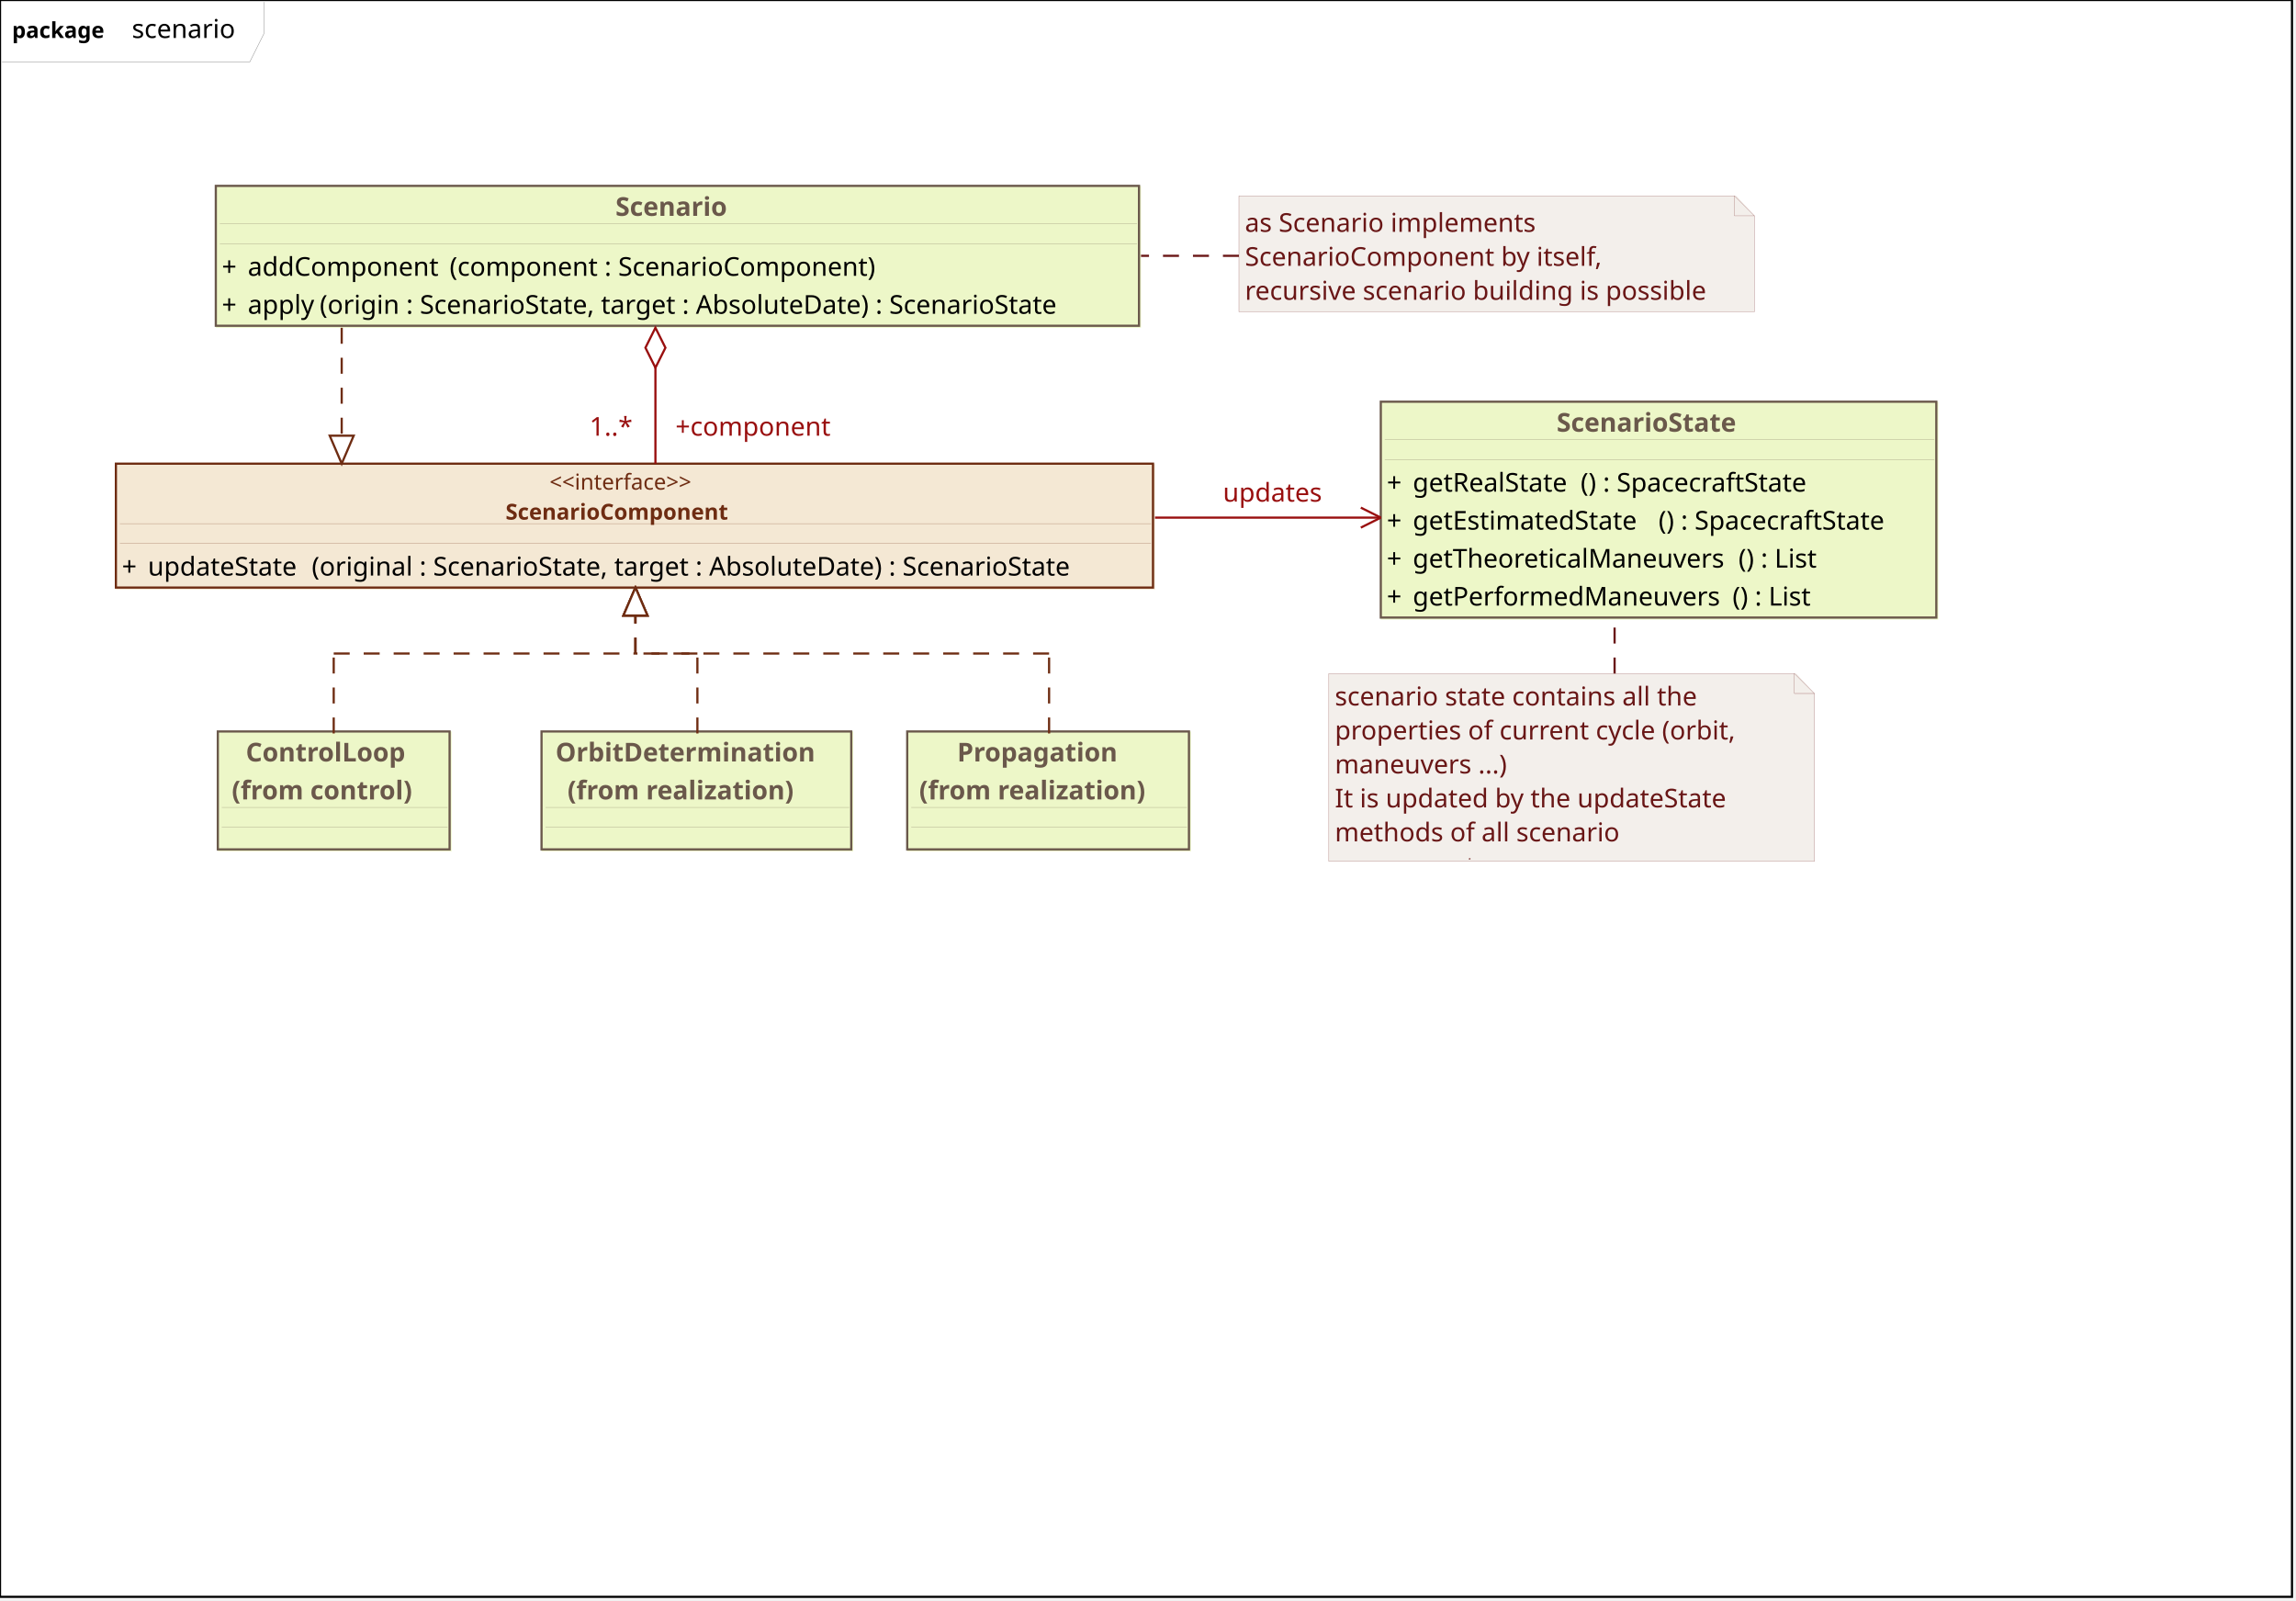
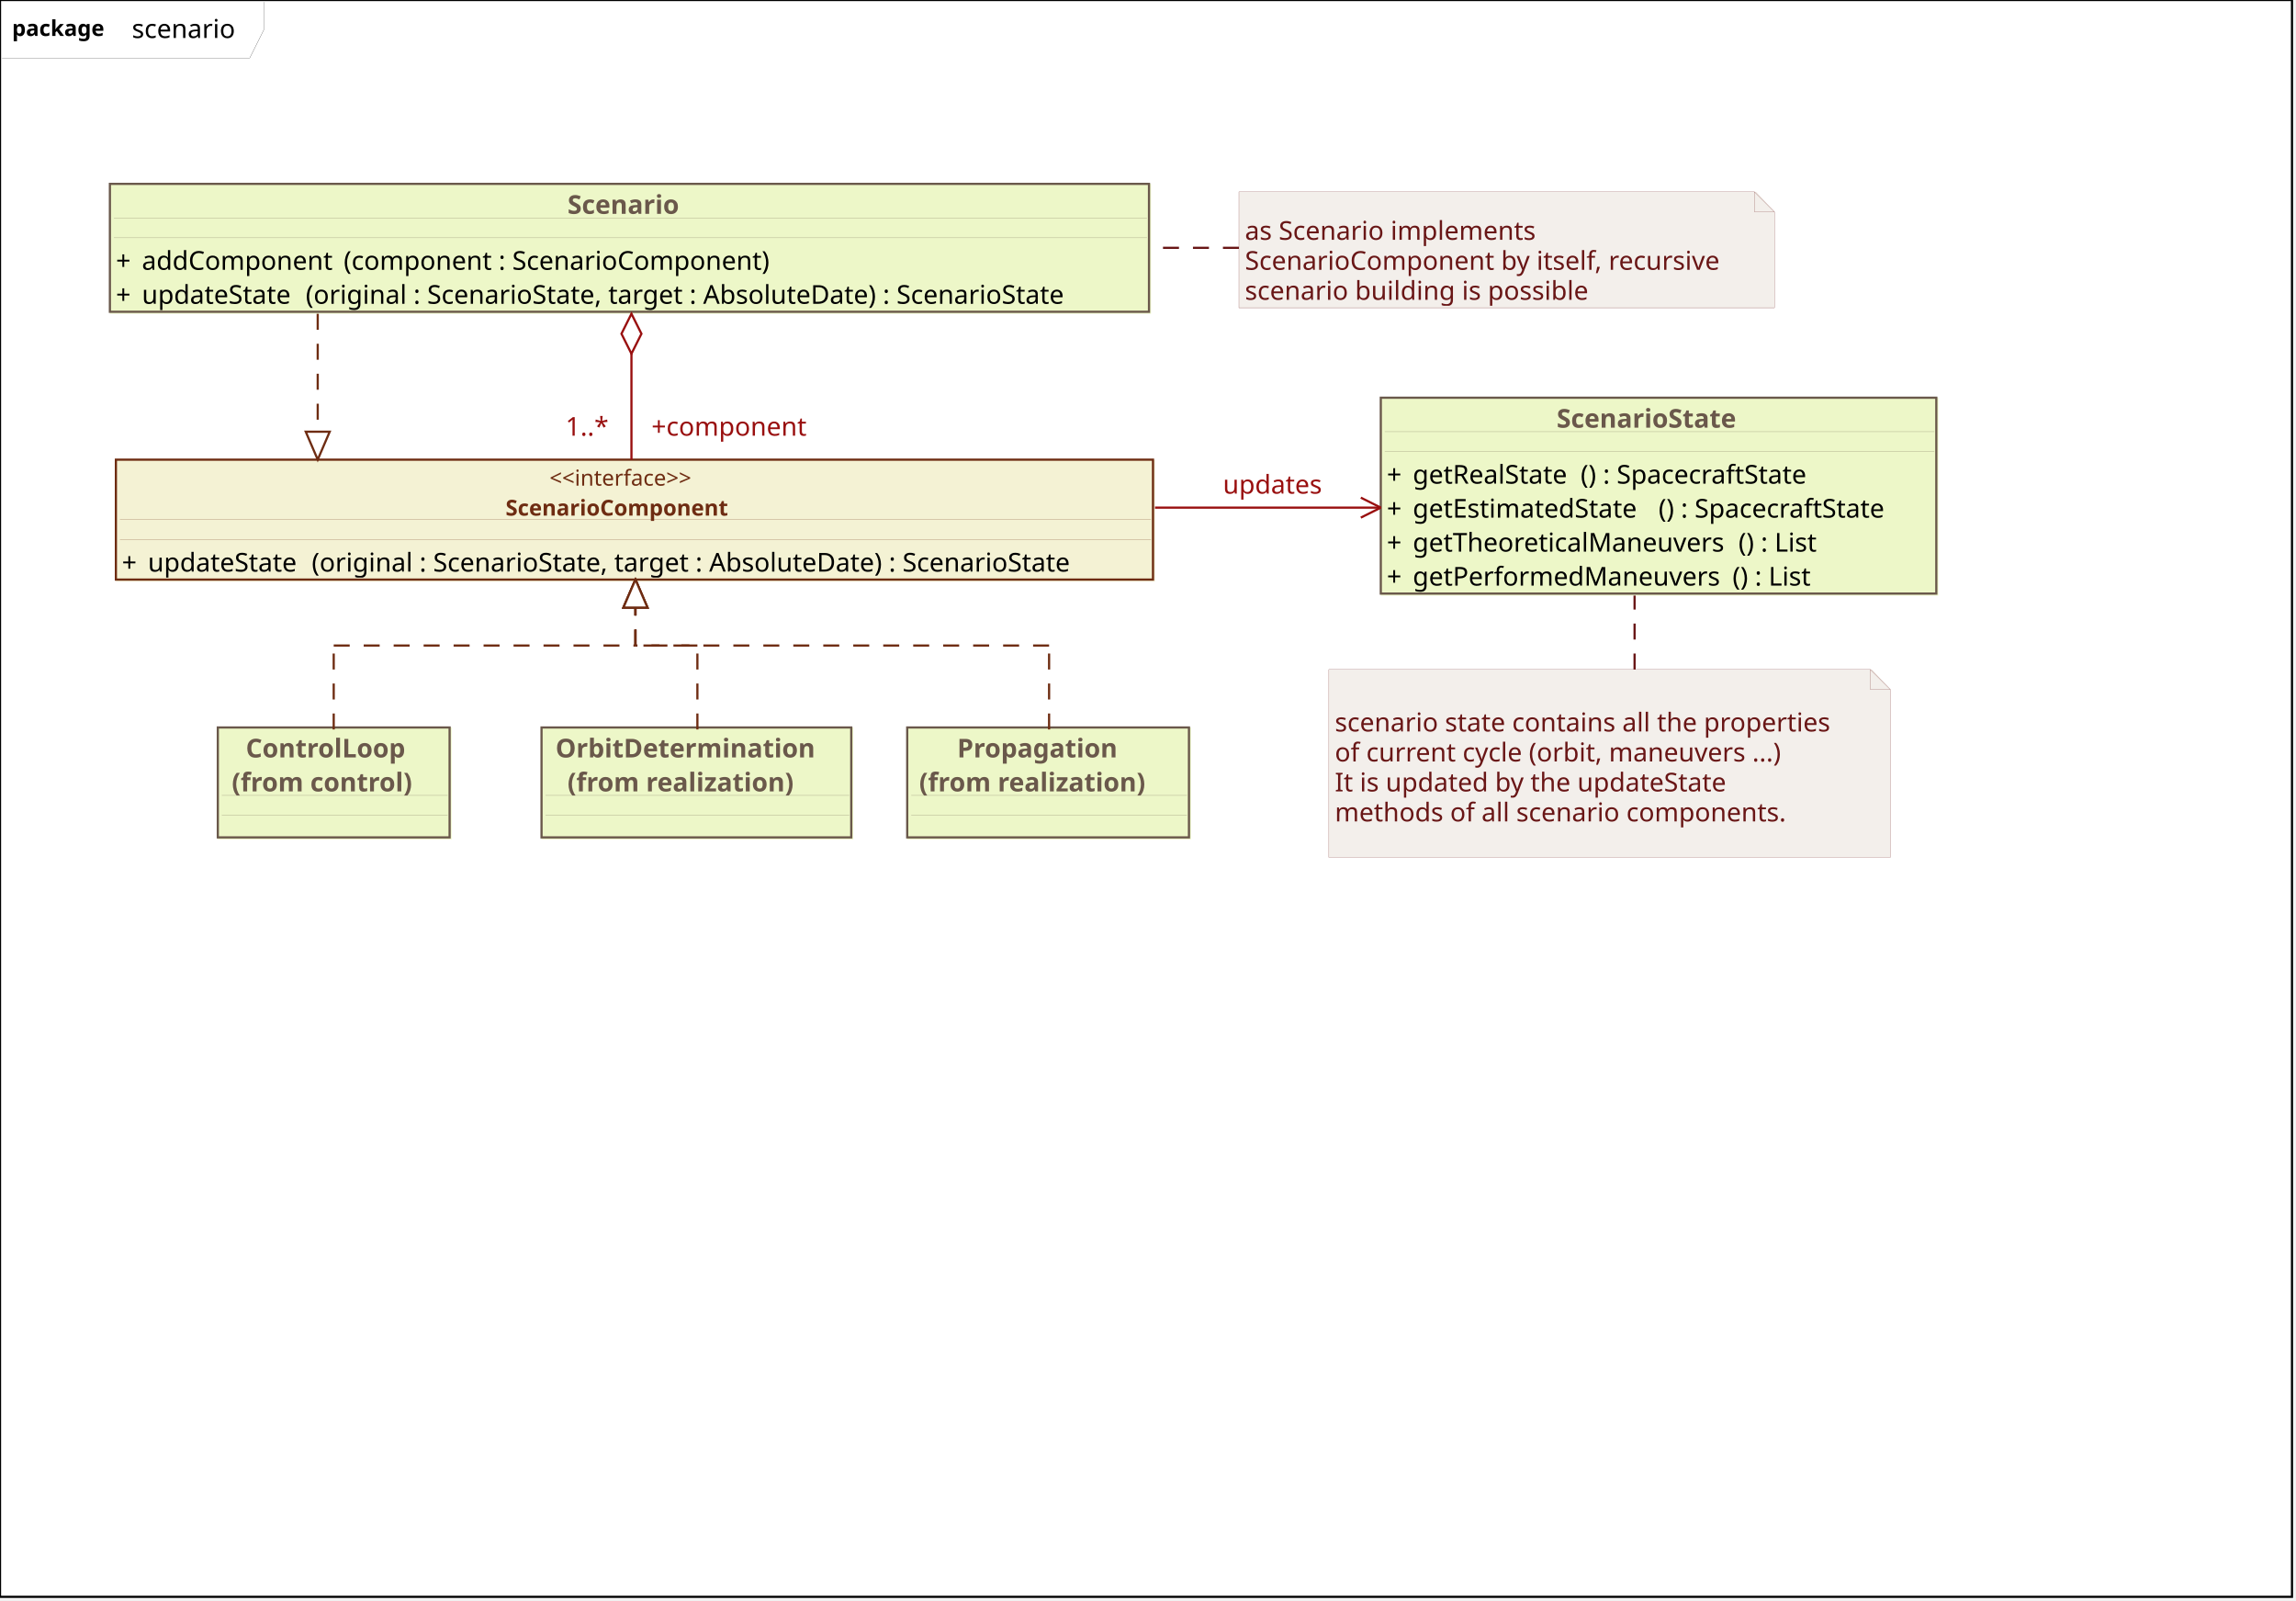
<svg stroke-dasharray="none" shape-rendering="auto" font-family="'Dialog'" width="1149" text-rendering="auto" fill-opacity="1" color-interpolation="auto" color-rendering="auto" font-size="12" fill="black" stroke="black" image-rendering="auto" stroke-miterlimit="10" stroke-linecap="square" stroke-linejoin="miter" font-style="normal" height="801" stroke-width="1" stroke-dashoffset="0" font-weight="normal" stroke-opacity="1">
  <defs id="genericDefs" />
  <g>
    <defs id="defs1">
      <clipPath clipPathUnits="userSpaceOnUse" id="clipPath1">
        <path d="M-1 -1 L1149 -1 L1149 801 L-1 801 L-1 -1 Z" />
      </clipPath>
      <clipPath clipPathUnits="userSpaceOnUse" id="clipPath2">
-         <path d="M5 7 L65 7 L65 22 L5 22 L5 7 Z" />
+         <path d="M5 6 L65 6 L65 21 L5 21 L5 6 Z" />
      </clipPath>
      <clipPath clipPathUnits="userSpaceOnUse" id="clipPath3">
-         <path d="M65 5 L121 5 L121 24 L65 24 L65 5 Z" />
+         <path d="M65 5 L121 5 L121 22 L65 22 L65 5 Z" />
      </clipPath>
      <clipPath clipPathUnits="userSpaceOnUse" id="clipPath4">
-         <path d="M57 231 L579 231 L579 296 L57 296 L57 231 Z" />
+         <path d="M57 229 L579 229 L579 292 L57 292 L57 229 Z" />
      </clipPath>
      <clipPath clipPathUnits="userSpaceOnUse" id="clipPath5">
-         <path d="M274 233 L362 233 L362 248 L274 248 L274 233 Z" />
+         <path d="M274 231 L362 231 L362 246 L274 246 L274 231 Z" />
      </clipPath>
      <clipPath clipPathUnits="userSpaceOnUse" id="clipPath6">
-         <path d="M252 248 L383 248 L383 263 L252 263 L252 248 Z" />
+         <path d="M252 246 L383 246 L383 261 L252 261 L252 246 Z" />
      </clipPath>
      <clipPath clipPathUnits="userSpaceOnUse" id="clipPath7">
-         <path d="M59 261 L577 261 L577 273 L59 273 L59 261 Z" />
+         <path d="M59 259 L577 259 L577 271 L59 271 L59 259 Z" />
      </clipPath>
      <clipPath clipPathUnits="userSpaceOnUse" id="clipPath8">
-         <path d="M60 274 L73 274 L73 293 L60 293 L60 274 Z" />
+         <path d="M60 272 L73 272 L73 289 L60 289 L60 272 Z" />
      </clipPath>
      <clipPath clipPathUnits="userSpaceOnUse" id="clipPath9">
-         <path d="M73 274 L155 274 L155 293 L73 293 L73 274 Z" />
+         <path d="M73 272 L155 272 L155 289 L73 289 L73 272 Z" />
      </clipPath>
      <clipPath clipPathUnits="userSpaceOnUse" id="clipPath10">
-         <path d="M155 274 L565 274 L565 293 L155 293 L155 274 Z" />
+         <path d="M155 272 L565 272 L565 289 L155 289 L155 272 Z" />
      </clipPath>
      <clipPath clipPathUnits="userSpaceOnUse" id="clipPath11">
-         <path d="M59 271 L577 271 L577 294 L59 294 L59 271 Z" />
+         <path d="M59 269 L577 269 L577 290 L59 290 L59 269 Z" />
      </clipPath>
      <clipPath clipPathUnits="userSpaceOnUse" id="clipPath12">
-         <path d="M107 92 L572 92 L572 165 L107 165 L107 92 Z" />
+         <path d="M54 91 L577 91 L577 158 L54 158 L54 91 Z" />
      </clipPath>
      <clipPath clipPathUnits="userSpaceOnUse" id="clipPath13">
-         <path d="M307 94 L372 94 L372 113 L307 113 L307 94 Z" />
+         <path d="M283 93 L348 93 L348 110 L283 110 L283 93 Z" />
      </clipPath>
      <clipPath clipPathUnits="userSpaceOnUse" id="clipPath14">
-         <path d="M109 111 L570 111 L570 123 L109 123 L109 111 Z" />
+         <path d="M56 108 L575 108 L575 120 L56 120 L56 108 Z" />
      </clipPath>
      <clipPath clipPathUnits="userSpaceOnUse" id="clipPath15">
-         <path d="M110 124 L123 124 L123 143 L110 143 L110 124 Z" />
+         <path d="M57 121 L70 121 L70 138 L57 138 L57 121 Z" />
      </clipPath>
      <clipPath clipPathUnits="userSpaceOnUse" id="clipPath16">
-         <path d="M123 124 L224 124 L224 143 L123 143 L123 124 Z" />
+         <path d="M70 121 L171 121 L171 138 L70 138 L70 121 Z" />
      </clipPath>
      <clipPath clipPathUnits="userSpaceOnUse" id="clipPath17">
-         <path d="M224 124 L452 124 L452 143 L224 143 L224 124 Z" />
+         <path d="M171 121 L399 121 L399 138 L171 138 L171 121 Z" />
      </clipPath>
      <clipPath clipPathUnits="userSpaceOnUse" id="clipPath18">
-         <path d="M110 143 L123 143 L123 162 L110 162 L110 143 Z" />
+         <path d="M57 138 L70 138 L70 155 L57 155 L57 138 Z" />
      </clipPath>
      <clipPath clipPathUnits="userSpaceOnUse" id="clipPath19">
-         <path d="M123 143 L159 143 L159 162 L123 162 L123 143 Z" />
+         <path d="M70 138 L152 138 L152 155 L70 155 L70 138 Z" />
      </clipPath>
      <clipPath clipPathUnits="userSpaceOnUse" id="clipPath20">
-         <path d="M159 143 L558 143 L558 162 L159 162 L159 143 Z" />
+         <path d="M152 138 L562 138 L562 155 L152 155 L152 138 Z" />
      </clipPath>
      <clipPath clipPathUnits="userSpaceOnUse" id="clipPath21">
-         <path d="M109 121 L570 121 L570 163 L109 163 L109 121 Z" />
+         <path d="M56 118 L575 118 L575 156 L56 156 L56 118 Z" />
      </clipPath>
      <clipPath clipPathUnits="userSpaceOnUse" id="clipPath22">
-         <path d="M690 200 L971 200 L971 311 L690 311 L690 200 Z" />
+         <path d="M690 198 L971 198 L971 299 L690 299 L690 198 Z" />
      </clipPath>
      <clipPath clipPathUnits="userSpaceOnUse" id="clipPath23">
-         <path d="M778 202 L882 202 L882 221 L778 221 L778 202 Z" />
+         <path d="M778 200 L882 200 L882 217 L778 217 L778 200 Z" />
      </clipPath>
      <clipPath clipPathUnits="userSpaceOnUse" id="clipPath24">
-         <path d="M692 219 L969 219 L969 231 L692 231 L692 219 Z" />
+         <path d="M692 215 L969 215 L969 227 L692 227 L692 215 Z" />
      </clipPath>
      <clipPath clipPathUnits="userSpaceOnUse" id="clipPath25">
-         <path d="M693 232 L706 232 L706 251 L693 251 L693 232 Z" />
+         <path d="M693 228 L706 228 L706 245 L693 245 L693 228 Z" />
      </clipPath>
      <clipPath clipPathUnits="userSpaceOnUse" id="clipPath26">
-         <path d="M706 232 L790 232 L790 251 L706 251 L706 232 Z" />
+         <path d="M706 228 L790 228 L790 245 L706 245 L706 228 Z" />
      </clipPath>
      <clipPath clipPathUnits="userSpaceOnUse" id="clipPath27">
-         <path d="M790 232 L918 232 L918 251 L790 251 L790 232 Z" />
+         <path d="M790 228 L918 228 L918 245 L790 245 L790 228 Z" />
      </clipPath>
      <clipPath clipPathUnits="userSpaceOnUse" id="clipPath28">
-         <path d="M693 251 L706 251 L706 270 L693 270 L693 251 Z" />
+         <path d="M693 245 L706 245 L706 262 L693 262 L693 245 Z" />
      </clipPath>
      <clipPath clipPathUnits="userSpaceOnUse" id="clipPath29">
-         <path d="M706 251 L829 251 L829 270 L706 270 L706 251 Z" />
+         <path d="M706 245 L829 245 L829 262 L706 262 L706 245 Z" />
      </clipPath>
      <clipPath clipPathUnits="userSpaceOnUse" id="clipPath30">
-         <path d="M829 251 L957 251 L957 270 L829 270 L829 251 Z" />
+         <path d="M829 245 L957 245 L957 262 L829 262 L829 245 Z" />
      </clipPath>
      <clipPath clipPathUnits="userSpaceOnUse" id="clipPath31">
-         <path d="M693 270 L706 270 L706 289 L693 289 L693 270 Z" />
+         <path d="M693 262 L706 262 L706 279 L693 279 L693 262 Z" />
      </clipPath>
      <clipPath clipPathUnits="userSpaceOnUse" id="clipPath32">
-         <path d="M706 270 L869 270 L869 289 L706 289 L706 270 Z" />
+         <path d="M706 262 L869 262 L869 279 L706 279 L706 262 Z" />
      </clipPath>
      <clipPath clipPathUnits="userSpaceOnUse" id="clipPath33">
-         <path d="M869 270 L915 270 L915 289 L869 289 L869 270 Z" />
+         <path d="M869 262 L915 262 L915 279 L869 279 L869 262 Z" />
      </clipPath>
      <clipPath clipPathUnits="userSpaceOnUse" id="clipPath34">
-         <path d="M693 289 L706 289 L706 308 L693 308 L693 289 Z" />
+         <path d="M693 279 L706 279 L706 296 L693 296 L693 279 Z" />
      </clipPath>
      <clipPath clipPathUnits="userSpaceOnUse" id="clipPath35">
-         <path d="M706 289 L866 289 L866 308 L706 308 L706 289 Z" />
+         <path d="M706 279 L866 279 L866 296 L706 296 L706 279 Z" />
      </clipPath>
      <clipPath clipPathUnits="userSpaceOnUse" id="clipPath36">
-         <path d="M866 289 L912 289 L912 308 L866 308 L866 289 Z" />
+         <path d="M866 279 L912 279 L912 296 L866 296 L866 279 Z" />
      </clipPath>
      <clipPath clipPathUnits="userSpaceOnUse" id="clipPath37">
-         <path d="M692 229 L969 229 L969 309 L692 309 L692 229 Z" />
+         <path d="M692 225 L969 225 L969 297 L692 297 L692 225 Z" />
      </clipPath>
      <clipPath clipPathUnits="userSpaceOnUse" id="clipPath38">
-         <path d="M108 365 L227 365 L227 427 L108 427 L108 365 Z" />
+         <path d="M108 363 L227 363 L227 421 L108 421 L108 363 Z" />
      </clipPath>
      <clipPath clipPathUnits="userSpaceOnUse" id="clipPath39">
-         <path d="M122 367 L213 367 L213 386 L122 386 L122 367 Z" />
+         <path d="M122 365 L213 365 L213 382 L122 382 L122 365 Z" />
      </clipPath>
      <clipPath clipPathUnits="userSpaceOnUse" id="clipPath40">
-         <path d="M115 386 L220 386 L220 405 L115 405 L115 386 Z" />
+         <path d="M115 382 L220 382 L220 399 L115 399 L115 382 Z" />
      </clipPath>
      <clipPath clipPathUnits="userSpaceOnUse" id="clipPath41">
-         <path d="M110 403 L225 403 L225 415 L110 415 L110 403 Z" />
+         <path d="M110 397 L225 397 L225 409 L110 409 L110 397 Z" />
      </clipPath>
      <clipPath clipPathUnits="userSpaceOnUse" id="clipPath42">
-         <path d="M110 413 L225 413 L225 425 L110 425 L110 413 Z" />
+         <path d="M110 407 L225 407 L225 419 L110 419 L110 407 Z" />
      </clipPath>
      <clipPath clipPathUnits="userSpaceOnUse" id="clipPath43">
-         <path d="M664 336 L910 336 L910 433 L664 433 L664 336 Z" />
+         <path d="M664 334 L948 334 L948 431 L664 431 L664 334 Z" />
      </clipPath>
      <clipPath clipPathUnits="userSpaceOnUse" id="clipPath44">
-         <path d="M667 339 L878 339 L878 430 L667 430 L667 339 Z" />
+         <path d="M667 352 L930 352 L930 414 L667 414 L667 352 Z" />
      </clipPath>
      <clipPath clipPathUnits="userSpaceOnUse" id="clipPath45">
-         <path d="M270 365 L428 365 L428 427 L270 427 L270 365 Z" />
+         <path d="M270 363 L428 363 L428 421 L270 421 L270 363 Z" />
      </clipPath>
      <clipPath clipPathUnits="userSpaceOnUse" id="clipPath46">
-         <path d="M277 367 L421 367 L421 386 L277 386 L277 367 Z" />
+         <path d="M277 365 L421 365 L421 382 L277 382 L277 365 Z" />
      </clipPath>
      <clipPath clipPathUnits="userSpaceOnUse" id="clipPath47">
-         <path d="M283 386 L414 386 L414 405 L283 405 L283 386 Z" />
+         <path d="M283 382 L414 382 L414 399 L283 399 L283 382 Z" />
      </clipPath>
      <clipPath clipPathUnits="userSpaceOnUse" id="clipPath48">
-         <path d="M272 403 L426 403 L426 415 L272 415 L272 403 Z" />
+         <path d="M272 397 L426 397 L426 409 L272 409 L272 397 Z" />
      </clipPath>
      <clipPath clipPathUnits="userSpaceOnUse" id="clipPath49">
-         <path d="M272 413 L426 413 L426 425 L272 425 L272 413 Z" />
+         <path d="M272 407 L426 407 L426 419 L272 419 L272 407 Z" />
      </clipPath>
      <clipPath clipPathUnits="userSpaceOnUse" id="clipPath50">
-         <path d="M453 365 L597 365 L597 427 L453 427 L453 365 Z" />
+         <path d="M453 363 L597 363 L597 421 L453 421 L453 363 Z" />
      </clipPath>
      <clipPath clipPathUnits="userSpaceOnUse" id="clipPath51">
-         <path d="M478 367 L571 367 L571 386 L478 386 L478 367 Z" />
+         <path d="M478 365 L571 365 L571 382 L478 382 L478 365 Z" />
      </clipPath>
      <clipPath clipPathUnits="userSpaceOnUse" id="clipPath52">
-         <path d="M459 386 L590 386 L590 405 L459 405 L459 386 Z" />
+         <path d="M459 382 L590 382 L590 399 L459 399 L459 382 Z" />
      </clipPath>
      <clipPath clipPathUnits="userSpaceOnUse" id="clipPath53">
-         <path d="M455 403 L595 403 L595 415 L455 415 L455 403 Z" />
+         <path d="M455 397 L595 397 L595 409 L455 409 L455 397 Z" />
      </clipPath>
      <clipPath clipPathUnits="userSpaceOnUse" id="clipPath54">
-         <path d="M455 413 L595 413 L595 425 L455 425 L455 413 Z" />
+         <path d="M455 407 L595 407 L595 419 L455 419 L455 407 Z" />
      </clipPath>
      <clipPath clipPathUnits="userSpaceOnUse" id="clipPath55">
-         <path d="M619 97 L880 97 L880 158 L619 158 L619 97 Z" />
+         <path d="M619 95 L890 95 L890 156 L619 156 L619 95 Z" />
      </clipPath>
      <clipPath clipPathUnits="userSpaceOnUse" id="clipPath56">
-         <path d="M622 102 L863 102 L863 155 L622 155 L622 102 Z" />
+         <path d="M622 106 L874 106 L874 153 L622 153 L622 106 Z" />
      </clipPath>
      <clipPath clipPathUnits="userSpaceOnUse" id="clipPath57">
-         <path d="M564 218 L742 218 L742 300 L564 300 L564 218 Z" />
+         <path d="M564 215 L742 215 L742 293 L564 293 L564 215 Z" />
      </clipPath>
      <clipPath clipPathUnits="userSpaceOnUse" id="clipPath58">
-         <path d="M611 237 L665 237 L665 256 L611 256 L611 237 Z" />
+         <path d="M611 233 L665 233 L665 250 L611 250 L611 233 Z" />
      </clipPath>
      <clipPath clipPathUnits="userSpaceOnUse" id="clipPath59">
-         <path d="M680 253 L693 253 L693 266 L680 266 L680 253 Z" />
+         <path d="M680 248 L693 248 L693 261 L680 261 L680 248 Z" />
      </clipPath>
      <clipPath clipPathUnits="userSpaceOnUse" id="clipPath60">
-         <path d="M151 150 L192 150 L192 247 L151 247 L151 150 Z" />
+         <path d="M153 276 L339 276 L339 380 L153 380 L153 276 Z" />
      </clipPath>
      <clipPath clipPathUnits="userSpaceOnUse" id="clipPath61">
-         <path d="M164 217 L179 217 L179 234 L164 234 L164 217 Z" />
+         <path d="M311 289 L326 289 L326 306 L311 306 L311 289 Z" />
      </clipPath>
      <clipPath clipPathUnits="userSpaceOnUse" id="clipPath62">
-         <path d="M153 280 L339 280 L339 382 L153 382 L153 280 Z" />
+         <path d="M298 276 L364 276 L364 380 L298 380 L298 276 Z" />
      </clipPath>
      <clipPath clipPathUnits="userSpaceOnUse" id="clipPath63">
-         <path d="M311 293 L326 293 L326 310 L311 310 L311 293 Z" />
+         <path d="M298 276 L540 276 L540 380 L298 380 L298 276 Z" />
      </clipPath>
      <clipPath clipPathUnits="userSpaceOnUse" id="clipPath64">
-         <path d="M298 280 L364 280 L364 382 L298 382 L298 280 Z" />
+         <path d="M177 143 L455 143 L455 248 L177 248 L177 143 Z" />
      </clipPath>
      <clipPath clipPathUnits="userSpaceOnUse" id="clipPath65">
-         <path d="M298 280 L540 280 L540 382 L298 382 L298 280 Z" />
+         <path d="M325 204 L411 204 L411 221 L325 221 L325 204 Z" />
      </clipPath>
      <clipPath clipPathUnits="userSpaceOnUse" id="clipPath66">
-         <path d="M189 150 L467 150 L467 252 L189 252 L189 150 Z" />
+         <path d="M282 204 L307 204 L307 221 L282 221 L282 204 Z" />
      </clipPath>
      <clipPath clipPathUnits="userSpaceOnUse" id="clipPath67">
-         <path d="M337 204 L423 204 L423 223 L337 223 L337 204 Z" />
+         <path d="M310 156 L323 156 L323 179 L310 179 L310 156 Z" />
      </clipPath>
      <clipPath clipPathUnits="userSpaceOnUse" id="clipPath68">
-         <path d="M294 204 L319 204 L319 223 L294 223 L294 204 Z" />
+         <path d="M139 143 L180 143 L180 245 L139 245 L139 143 Z" />
      </clipPath>
      <clipPath clipPathUnits="userSpaceOnUse" id="clipPath69">
-         <path d="M322 163 L335 163 L335 186 L322 186 L322 163 Z" />
+         <path d="M152 215 L167 215 L167 232 L152 232 L152 215 Z" />
      </clipPath>
      <clipPath clipPathUnits="userSpaceOnUse" id="clipPath70">
-         <path d="M557 114 L635 114 L635 143 L557 143 L557 114 Z" />
+         <path d="M562 110 L635 110 L635 139 L562 139 L562 110 Z" />
      </clipPath>
      <clipPath clipPathUnits="userSpaceOnUse" id="clipPath71">
-         <path d="M794 296 L823 296 L823 352 L794 352 L794 296 Z" />
+         <path d="M804 284 L833 284 L833 350 L804 350 L804 284 Z" />
      </clipPath>
    </defs>
    <g font-size="11" fill="white" stroke-linejoin="round" stroke="white" stroke-width="0" stroke-miterlimit="0">
      <rect x="0" y="0" clip-path="url(#clipPath1)" width="1148" height="800" stroke="none" />
    </g>
    <g stroke-width="0.1" font-size="11" stroke-linecap="butt">
-       <line clip-path="url(#clipPath1)" fill="none" x1="1" x2="125" y1="31" y2="31" />
-       <line clip-path="url(#clipPath1)" fill="none" x1="125" x2="132" y1="31" y2="17" />
-       <line clip-path="url(#clipPath1)" fill="none" x1="132" x2="132" y1="17" y2="1" />
-       <text x="6" y="19" clip-path="url(#clipPath2)" stroke="none" font-weight="bold" xml:space="preserve">package </text>
+       <line clip-path="url(#clipPath1)" fill="none" x1="1" x2="125" y1="29" y2="29" />
+       <line clip-path="url(#clipPath1)" fill="none" x1="125" x2="132" y1="29" y2="15" />
+       <line clip-path="url(#clipPath1)" fill="none" x1="132" x2="132" y1="15" y2="1" />
+       <text x="6" y="18" clip-path="url(#clipPath2)" stroke="none" font-weight="bold" xml:space="preserve">package </text>
      <text font-size="13" x="66" y="19" clip-path="url(#clipPath3)" stroke="none" xml:space="preserve">scenario</text>
-       <rect x="58" y="232" clip-path="url(#clipPath4)" fill="rgb(244,232,212)" width="520" height="63" stroke="none" />
-       <text x="275" y="245" clip-path="url(#clipPath5)" fill="rgb(110,44,18)" stroke="none" xml:space="preserve">&lt;&lt;interface&gt;&gt;</text>
-       <text x="253" y="260" clip-path="url(#clipPath6)" fill="rgb(110,44,18)" stroke="none" font-weight="bold" xml:space="preserve">ScenarioComponent</text>
-       <line clip-path="url(#clipPath7)" fill="none" x1="60" x2="576" y1="262" y2="262" stroke="rgb(110,44,18)" />
-       <text font-size="13" x="61" y="288" clip-path="url(#clipPath8)" stroke="none" xml:space="preserve">+</text>
-       <text font-size="13" x="74" y="288" clip-path="url(#clipPath9)" stroke="none" xml:space="preserve">updateState</text>
-       <text font-size="13" x="156" y="288" clip-path="url(#clipPath10)" stroke="none" xml:space="preserve">(original : ScenarioState, target : AbsoluteDate) : ScenarioState</text>
-       <line clip-path="url(#clipPath11)" fill="none" x1="60" x2="576" y1="272" y2="272" stroke="rgb(110,44,18)" />
-       <rect x="58" y="232" clip-path="url(#clipPath4)" fill="none" width="519" height="62" stroke="rgb(110,44,18)" stroke-width="1.1" />
-       <rect x="108" y="93" clip-path="url(#clipPath12)" fill="rgb(237,247,200)" width="463" height="71" stroke="none" stroke-width="1.1" />
+       <rect x="58" y="230" clip-path="url(#clipPath4)" fill="rgb(244,242,212)" width="520" height="61" stroke="none" />
+       <text x="275" y="243" clip-path="url(#clipPath5)" fill="rgb(110,44,18)" stroke="none" xml:space="preserve">&lt;&lt;interface&gt;&gt;</text>
+       <text x="253" y="258" clip-path="url(#clipPath6)" fill="rgb(110,44,18)" stroke="none" font-weight="bold" xml:space="preserve">ScenarioComponent</text>
+       <line clip-path="url(#clipPath7)" fill="none" x1="60" x2="576" y1="260" y2="260" stroke="rgb(110,44,18)" />
+       <text font-size="13" x="61" y="286" clip-path="url(#clipPath8)" stroke="none" xml:space="preserve">+</text>
+       <text font-size="13" x="74" y="286" clip-path="url(#clipPath9)" stroke="none" xml:space="preserve">updateState</text>
+       <text font-size="13" x="156" y="286" clip-path="url(#clipPath10)" stroke="none" xml:space="preserve">(original : ScenarioState, target : AbsoluteDate) : ScenarioState</text>
+       <line clip-path="url(#clipPath11)" fill="none" x1="60" x2="576" y1="270" y2="270" stroke="rgb(110,44,18)" />
+       <rect x="58" y="230" clip-path="url(#clipPath4)" fill="none" width="519" height="60" stroke="rgb(110,44,18)" stroke-width="1.1" />
+       <rect x="55" y="92" clip-path="url(#clipPath12)" fill="rgb(237,247,200)" width="521" height="65" stroke="none" stroke-width="1.1" />
    </g>
    <g font-size="13" stroke-linecap="butt" fill="rgb(106,88,75)" stroke="rgb(106,88,75)" font-weight="bold" stroke-width="1.1">
-       <text xml:space="preserve" x="308" y="108" clip-path="url(#clipPath13)" stroke="none">Scenario</text>
-       <line clip-path="url(#clipPath14)" fill="none" x1="110" x2="569" y1="112" y2="112" stroke-width="0.1" />
+       <text xml:space="preserve" x="284" y="107" clip-path="url(#clipPath13)" stroke="none">Scenario</text>
+       <line clip-path="url(#clipPath14)" fill="none" x1="57" x2="574" y1="109" y2="109" stroke-width="0.1" />
    </g>
    <g stroke-width="0.1" font-size="13" stroke-linecap="butt">
-       <text xml:space="preserve" x="111" y="138" clip-path="url(#clipPath15)" stroke="none">+</text>
-       <text xml:space="preserve" x="124" y="138" clip-path="url(#clipPath16)" stroke="none">addComponent</text>
-       <text xml:space="preserve" x="225" y="138" clip-path="url(#clipPath17)" stroke="none">(component : ScenarioComponent)</text>
-       <text xml:space="preserve" x="111" y="157" clip-path="url(#clipPath18)" stroke="none">+</text>
-       <text xml:space="preserve" x="124" y="157" clip-path="url(#clipPath19)" stroke="none">apply</text>
-       <text xml:space="preserve" x="160" y="157" clip-path="url(#clipPath20)" stroke="none">(origin : ScenarioState, target : AbsoluteDate) : ScenarioState</text>
-       <line clip-path="url(#clipPath21)" fill="none" x1="110" x2="569" y1="122" y2="122" stroke="rgb(106,88,75)" />
+       <text xml:space="preserve" x="58" y="135" clip-path="url(#clipPath15)" stroke="none">+</text>
+       <text xml:space="preserve" x="71" y="135" clip-path="url(#clipPath16)" stroke="none">addComponent</text>
+       <text xml:space="preserve" x="172" y="135" clip-path="url(#clipPath17)" stroke="none">(component : ScenarioComponent)</text>
+       <text xml:space="preserve" x="58" y="152" clip-path="url(#clipPath18)" stroke="none">+</text>
+       <text xml:space="preserve" x="71" y="152" clip-path="url(#clipPath19)" stroke="none">updateState</text>
+       <text xml:space="preserve" x="153" y="152" clip-path="url(#clipPath20)" stroke="none">(original : ScenarioState, target : AbsoluteDate) : ScenarioState</text>
+       <line clip-path="url(#clipPath21)" fill="none" x1="57" x2="574" y1="119" y2="119" stroke="rgb(106,88,75)" />
    </g>
    <g fill="rgb(106,88,75)" stroke-width="1.1" font-size="11" stroke-linecap="butt" stroke="rgb(106,88,75)">
-       <rect x="108" y="93" clip-path="url(#clipPath12)" fill="none" width="462" height="70" />
-       <rect x="691" y="201" clip-path="url(#clipPath22)" fill="rgb(237,247,200)" width="279" height="109" stroke="none" />
-       <text font-size="13" x="779" y="216" clip-path="url(#clipPath23)" stroke="none" font-weight="bold" xml:space="preserve">ScenarioState</text>
-       <line clip-path="url(#clipPath24)" fill="none" x1="693" x2="968" y1="220" y2="220" stroke-width="0.1" />
+       <rect x="55" y="92" clip-path="url(#clipPath12)" fill="none" width="520" height="64" />
+       <rect x="691" y="199" clip-path="url(#clipPath22)" fill="rgb(237,247,200)" width="279" height="99" stroke="none" />
+       <text font-size="13" x="779" y="214" clip-path="url(#clipPath23)" stroke="none" font-weight="bold" xml:space="preserve">ScenarioState</text>
+       <line clip-path="url(#clipPath24)" fill="none" x1="693" x2="968" y1="216" y2="216" stroke-width="0.1" />
    </g>
    <g stroke-width="0.1" font-size="13" stroke-linecap="butt">
-       <text xml:space="preserve" x="694" y="246" clip-path="url(#clipPath25)" stroke="none">+</text>
-       <text xml:space="preserve" x="707" y="246" clip-path="url(#clipPath26)" stroke="none">getRealState</text>
-       <text xml:space="preserve" x="791" y="246" clip-path="url(#clipPath27)" stroke="none">() : SpacecraftState</text>
-       <text xml:space="preserve" x="694" y="265" clip-path="url(#clipPath28)" stroke="none">+</text>
-       <text xml:space="preserve" x="707" y="265" clip-path="url(#clipPath29)" stroke="none">getEstimatedState</text>
-       <text xml:space="preserve" x="830" y="265" clip-path="url(#clipPath30)" stroke="none">() : SpacecraftState</text>
-       <text xml:space="preserve" x="694" y="284" clip-path="url(#clipPath31)" stroke="none">+</text>
-       <text xml:space="preserve" x="707" y="284" clip-path="url(#clipPath32)" stroke="none">getTheoreticalManeuvers</text>
-       <text xml:space="preserve" x="870" y="284" clip-path="url(#clipPath33)" stroke="none">() : List</text>
-       <text xml:space="preserve" x="694" y="303" clip-path="url(#clipPath34)" stroke="none">+</text>
-       <text xml:space="preserve" x="707" y="303" clip-path="url(#clipPath35)" stroke="none">getPerformedManeuvers</text>
-       <text xml:space="preserve" x="867" y="303" clip-path="url(#clipPath36)" stroke="none">() : List</text>
-       <line clip-path="url(#clipPath37)" fill="none" x1="693" x2="968" y1="230" y2="230" stroke="rgb(106,88,75)" />
+       <text xml:space="preserve" x="694" y="242" clip-path="url(#clipPath25)" stroke="none">+</text>
+       <text xml:space="preserve" x="707" y="242" clip-path="url(#clipPath26)" stroke="none">getRealState</text>
+       <text xml:space="preserve" x="791" y="242" clip-path="url(#clipPath27)" stroke="none">() : SpacecraftState</text>
+       <text xml:space="preserve" x="694" y="259" clip-path="url(#clipPath28)" stroke="none">+</text>
+       <text xml:space="preserve" x="707" y="259" clip-path="url(#clipPath29)" stroke="none">getEstimatedState</text>
+       <text xml:space="preserve" x="830" y="259" clip-path="url(#clipPath30)" stroke="none">() : SpacecraftState</text>
+       <text xml:space="preserve" x="694" y="276" clip-path="url(#clipPath31)" stroke="none">+</text>
+       <text xml:space="preserve" x="707" y="276" clip-path="url(#clipPath32)" stroke="none">getTheoreticalManeuvers</text>
+       <text xml:space="preserve" x="870" y="276" clip-path="url(#clipPath33)" stroke="none">() : List</text>
+       <text xml:space="preserve" x="694" y="293" clip-path="url(#clipPath34)" stroke="none">+</text>
+       <text xml:space="preserve" x="707" y="293" clip-path="url(#clipPath35)" stroke="none">getPerformedManeuvers</text>
+       <text xml:space="preserve" x="867" y="293" clip-path="url(#clipPath36)" stroke="none">() : List</text>
+       <line clip-path="url(#clipPath37)" fill="none" x1="693" x2="968" y1="226" y2="226" stroke="rgb(106,88,75)" />
    </g>
    <g fill="rgb(106,88,75)" stroke-width="1.1" font-size="11" stroke-linecap="butt" stroke="rgb(106,88,75)">
-       <rect x="691" y="201" clip-path="url(#clipPath22)" fill="none" width="278" height="108" />
-       <rect x="109" y="366" clip-path="url(#clipPath38)" fill="rgb(237,247,200)" width="117" height="60" stroke="none" />
-       <text font-size="13" x="123" y="381" clip-path="url(#clipPath39)" stroke="none" font-weight="bold" xml:space="preserve">ControlLoop</text>
-       <text font-size="13" x="116" y="400" clip-path="url(#clipPath40)" stroke="none" font-weight="bold" xml:space="preserve">(from control)</text>
-       <line clip-path="url(#clipPath41)" fill="none" x1="111" x2="224" y1="404" y2="404" stroke-width="0.1" />
-       <line clip-path="url(#clipPath42)" fill="none" x1="111" x2="224" y1="414" y2="414" stroke-width="0.1" />
-       <rect x="109" y="366" clip-path="url(#clipPath38)" fill="none" width="116" height="59" />
-       <polygon fill="rgb(243,239,235)" clip-path="url(#clipPath43)" points=" 665 337 899 337 908 347 908 431 665 431" stroke="none" />
+       <rect x="691" y="199" clip-path="url(#clipPath22)" fill="none" width="278" height="98" />
+       <rect x="109" y="364" clip-path="url(#clipPath38)" fill="rgb(237,247,200)" width="117" height="56" stroke="none" />
+       <text font-size="13" x="123" y="379" clip-path="url(#clipPath39)" stroke="none" font-weight="bold" xml:space="preserve">ControlLoop</text>
+       <text font-size="13" x="116" y="396" clip-path="url(#clipPath40)" stroke="none" font-weight="bold" xml:space="preserve">(from control)</text>
+       <line clip-path="url(#clipPath41)" fill="none" x1="111" x2="224" y1="398" y2="398" stroke-width="0.1" />
+       <line clip-path="url(#clipPath42)" fill="none" x1="111" x2="224" y1="408" y2="408" stroke-width="0.1" />
+       <rect x="109" y="364" clip-path="url(#clipPath38)" fill="none" width="116" height="55" />
+       <polygon fill="rgb(243,239,235)" clip-path="url(#clipPath43)" points=" 665 335 937 335 946 345 946 429 665 429" stroke="none" />
    </g>
    <g fill="rgb(105,22,22)" stroke-width="0.1" font-size="13" stroke-linecap="butt" stroke="rgb(105,22,22)">
-       <polygon fill="none" clip-path="url(#clipPath43)" points=" 898 337 898 347 908 347 898 337 665 337 665 431 908 431 908 347" />
-       <text xml:space="preserve" x="668" y="353" clip-path="url(#clipPath44)" stroke="none">scenario state contains all the</text>
-       <text xml:space="preserve" x="668" y="370" clip-path="url(#clipPath44)" stroke="none">properties of current cycle (orbit,</text>
-       <text xml:space="preserve" x="668" y="387" clip-path="url(#clipPath44)" stroke="none">maneuvers ...)</text>
-       <text xml:space="preserve" x="668" y="404" clip-path="url(#clipPath44)" stroke="none">It is updated by the updateState</text>
-       <text xml:space="preserve" x="668" y="421" clip-path="url(#clipPath44)" stroke="none">methods of all scenario</text>
-       <text xml:space="preserve" x="668" y="438" clip-path="url(#clipPath44)" stroke="none">components.</text>
-       <rect x="271" y="366" clip-path="url(#clipPath45)" fill="rgb(237,247,200)" width="156" height="60" stroke="none" />
-       <text x="278" y="381" clip-path="url(#clipPath46)" fill="rgb(106,88,75)" stroke="none" font-weight="bold" xml:space="preserve">OrbitDetermination</text>
-       <text x="284" y="400" clip-path="url(#clipPath47)" fill="rgb(106,88,75)" stroke="none" font-weight="bold" xml:space="preserve">(from realization)</text>
-       <line clip-path="url(#clipPath48)" fill="none" x1="273" x2="425" y1="404" y2="404" stroke="rgb(106,88,75)" />
-       <line clip-path="url(#clipPath49)" fill="none" x1="273" x2="425" y1="414" y2="414" stroke="rgb(106,88,75)" />
+       <polygon fill="none" clip-path="url(#clipPath43)" points=" 936 335 936 345 946 345 936 335 665 335 665 429 946 429 946 345" />
+       <text xml:space="preserve" x="668" y="366" clip-path="url(#clipPath44)" stroke="none">scenario state contains all the properties</text>
+       <text xml:space="preserve" x="668" y="381" clip-path="url(#clipPath44)" stroke="none">of current cycle (orbit, maneuvers ...)</text>
+       <text xml:space="preserve" x="668" y="396" clip-path="url(#clipPath44)" stroke="none">It is updated by the updateState</text>
+       <text xml:space="preserve" x="668" y="411" clip-path="url(#clipPath44)" stroke="none">methods of all scenario components.</text>
+       <rect x="271" y="364" clip-path="url(#clipPath45)" fill="rgb(237,247,200)" width="156" height="56" stroke="none" />
+       <text x="278" y="379" clip-path="url(#clipPath46)" fill="rgb(106,88,75)" stroke="none" font-weight="bold" xml:space="preserve">OrbitDetermination</text>
+       <text x="284" y="396" clip-path="url(#clipPath47)" fill="rgb(106,88,75)" stroke="none" font-weight="bold" xml:space="preserve">(from realization)</text>
+       <line clip-path="url(#clipPath48)" fill="none" x1="273" x2="425" y1="398" y2="398" stroke="rgb(106,88,75)" />
+       <line clip-path="url(#clipPath49)" fill="none" x1="273" x2="425" y1="408" y2="408" stroke="rgb(106,88,75)" />
    </g>
    <g fill="rgb(106,88,75)" stroke-width="1.1" font-size="11" stroke-linecap="butt" stroke="rgb(106,88,75)">
-       <rect x="271" y="366" clip-path="url(#clipPath45)" fill="none" width="155" height="59" />
-       <rect x="454" y="366" clip-path="url(#clipPath50)" fill="rgb(237,247,200)" width="142" height="60" stroke="none" />
-       <text font-size="13" x="479" y="381" clip-path="url(#clipPath51)" stroke="none" font-weight="bold" xml:space="preserve">Propagation</text>
-       <text font-size="13" x="460" y="400" clip-path="url(#clipPath52)" stroke="none" font-weight="bold" xml:space="preserve">(from realization)</text>
-       <line clip-path="url(#clipPath53)" fill="none" x1="456" x2="594" y1="404" y2="404" stroke-width="0.1" />
-       <line clip-path="url(#clipPath54)" fill="none" x1="456" x2="594" y1="414" y2="414" stroke-width="0.1" />
-       <rect x="454" y="366" clip-path="url(#clipPath50)" fill="none" width="141" height="59" />
-       <polygon fill="rgb(243,239,235)" clip-path="url(#clipPath55)" points=" 620 98 869 98 878 108 878 156 620 156" stroke="none" />
+       <rect x="271" y="364" clip-path="url(#clipPath45)" fill="none" width="155" height="55" />
+       <rect x="454" y="364" clip-path="url(#clipPath50)" fill="rgb(237,247,200)" width="142" height="56" stroke="none" />
+       <text font-size="13" x="479" y="379" clip-path="url(#clipPath51)" stroke="none" font-weight="bold" xml:space="preserve">Propagation</text>
+       <text font-size="13" x="460" y="396" clip-path="url(#clipPath52)" stroke="none" font-weight="bold" xml:space="preserve">(from realization)</text>
+       <line clip-path="url(#clipPath53)" fill="none" x1="456" x2="594" y1="398" y2="398" stroke-width="0.1" />
+       <line clip-path="url(#clipPath54)" fill="none" x1="456" x2="594" y1="408" y2="408" stroke-width="0.1" />
+       <rect x="454" y="364" clip-path="url(#clipPath50)" fill="none" width="141" height="55" />
+       <polygon fill="rgb(243,239,235)" clip-path="url(#clipPath55)" points=" 620 96 879 96 888 106 888 154 620 154" stroke="none" />
    </g>
    <g fill="rgb(105,22,22)" stroke-width="0.1" font-size="13" stroke-linecap="butt" stroke="rgb(105,22,22)">
-       <polygon fill="none" clip-path="url(#clipPath55)" points=" 868 98 868 108 878 108 868 98 620 98 620 156 878 156 878 108" />
-       <text xml:space="preserve" x="623" y="116" clip-path="url(#clipPath56)" stroke="none">as Scenario implements</text>
-       <text xml:space="preserve" x="623" y="133" clip-path="url(#clipPath56)" stroke="none">ScenarioComponent by itself,</text>
-       <text xml:space="preserve" x="623" y="150" clip-path="url(#clipPath56)" stroke="none">recursive scenario building is possible</text>
+       <polygon fill="none" clip-path="url(#clipPath55)" points=" 878 96 878 106 888 106 878 96 620 96 620 154 888 154 888 106" />
+       <text xml:space="preserve" x="623" y="120" clip-path="url(#clipPath56)" stroke="none">as Scenario implements</text>
+       <text xml:space="preserve" x="623" y="135" clip-path="url(#clipPath56)" stroke="none">ScenarioComponent by itself, recursive</text>
+       <text xml:space="preserve" x="623" y="150" clip-path="url(#clipPath56)" stroke="none">scenario building is possible</text>
    </g>
    <g stroke-width="1.1" font-size="11" stroke-linecap="butt">
      <rect x="0" y="0" clip-path="url(#clipPath1)" fill="none" width="1147" height="799" />
-       <line clip-path="url(#clipPath57)" fill="none" x1="578" x2="691" y1="259" y2="259" stroke="rgb(153,15,15)" />
-       <text font-size="13" x="612" y="251" clip-path="url(#clipPath58)" fill="rgb(153,15,15)" stroke="none" xml:space="preserve">updates</text>
-       <line clip-path="url(#clipPath59)" fill="none" x1="681" x2="691" y1="264" y2="259" stroke="rgb(153,15,15)" />
-       <line clip-path="url(#clipPath59)" fill="none" x1="691" x2="681" y1="259" y2="254" stroke="rgb(153,15,15)" />
-       <line clip-path="url(#clipPath60)" fill="none" x1="171" x2="171" y1="164" y2="232" stroke-dasharray="8,7" stroke="rgb(110,44,18)" />
-       <polygon fill="white" stroke-dasharray="8,7" clip-path="url(#clipPath61)" points=" 171 232 165 218 177 218" stroke="none" />
-       <polygon fill="none" clip-path="url(#clipPath61)" points=" 171 232 165 218 177 218" stroke="rgb(110,44,18)" />
-       <line clip-path="url(#clipPath62)" fill="none" x1="167" x2="167" y1="367" y2="327" stroke-dasharray="8,7" stroke="rgb(110,44,18)" />
-       <line clip-path="url(#clipPath62)" fill="none" x1="167" x2="318" y1="327" y2="327" stroke-dasharray="8,7" stroke="rgb(110,44,18)" />
-       <line clip-path="url(#clipPath62)" fill="none" x1="318" x2="318" y1="327" y2="294" stroke-dasharray="8,7" stroke="rgb(110,44,18)" />
-       <polygon fill="white" stroke-dasharray="8,7" clip-path="url(#clipPath63)" points=" 318 294 324 308 312 308" stroke="none" />
-       <polygon fill="none" clip-path="url(#clipPath63)" points=" 318 294 324 308 312 308" stroke="rgb(110,44,18)" />
-       <line clip-path="url(#clipPath64)" fill="none" x1="349" x2="349" y1="367" y2="327" stroke-dasharray="8,7" stroke="rgb(110,44,18)" />
-       <line clip-path="url(#clipPath64)" fill="none" x1="349" x2="318" y1="327" y2="327" stroke-dasharray="8,7" stroke="rgb(110,44,18)" />
-       <line clip-path="url(#clipPath64)" fill="none" x1="318" x2="318" y1="327" y2="294" stroke-dasharray="8,7" stroke="rgb(110,44,18)" />
-       <polygon fill="white" stroke-dasharray="8,7" clip-path="url(#clipPath63)" points=" 318 294 324 308 312 308" stroke="none" />
-       <polygon fill="none" clip-path="url(#clipPath63)" points=" 318 294 324 308 312 308" stroke="rgb(110,44,18)" />
-       <line clip-path="url(#clipPath65)" fill="none" x1="525" x2="525" y1="367" y2="327" stroke-dasharray="8,7" stroke="rgb(110,44,18)" />
-       <line clip-path="url(#clipPath65)" fill="none" x1="525" x2="318" y1="327" y2="327" stroke-dasharray="8,7" stroke="rgb(110,44,18)" />
-       <line clip-path="url(#clipPath65)" fill="none" x1="318" x2="318" y1="327" y2="294" stroke-dasharray="8,7" stroke="rgb(110,44,18)" />
-       <polygon fill="white" stroke-dasharray="8,7" clip-path="url(#clipPath63)" points=" 318 294 324 308 312 308" stroke="none" />
-       <polygon fill="none" clip-path="url(#clipPath63)" points=" 318 294 324 308 312 308" stroke="rgb(110,44,18)" />
-       <line clip-path="url(#clipPath66)" fill="none" x1="328" x2="328" y1="164" y2="232" stroke="rgb(153,15,15)" />
-       <text font-size="13" x="338" y="218" clip-path="url(#clipPath67)" fill="rgb(153,15,15)" stroke="none" xml:space="preserve">+component</text>
-       <text font-size="13" x="295" y="218" clip-path="url(#clipPath68)" fill="rgb(153,15,15)" stroke="none" xml:space="preserve">1..*</text>
-       <polygon fill="white" clip-path="url(#clipPath69)" points=" 328 164 333 174 328 184 323 174" stroke="none" />
-       <polygon fill="none" clip-path="url(#clipPath69)" points=" 328 164 333 174 328 184 323 174" stroke="rgb(153,15,15)" />
+       <line clip-path="url(#clipPath57)" fill="none" x1="578" x2="691" y1="254" y2="254" stroke="rgb(153,15,15)" />
+       <text font-size="13" x="612" y="247" clip-path="url(#clipPath58)" fill="rgb(153,15,15)" stroke="none" xml:space="preserve">updates</text>
+       <line clip-path="url(#clipPath59)" fill="none" x1="681" x2="691" y1="259" y2="254" stroke="rgb(153,15,15)" />
+       <line clip-path="url(#clipPath59)" fill="none" x1="691" x2="681" y1="254" y2="249" stroke="rgb(153,15,15)" />
+       <line clip-path="url(#clipPath60)" fill="none" x1="167" x2="167" y1="365" y2="323" stroke-dasharray="8,7" stroke="rgb(110,44,18)" />
+       <line clip-path="url(#clipPath60)" fill="none" x1="167" x2="318" y1="323" y2="323" stroke-dasharray="8,7" stroke="rgb(110,44,18)" />
+       <line clip-path="url(#clipPath60)" fill="none" x1="318" x2="318" y1="323" y2="290" stroke-dasharray="8,7" stroke="rgb(110,44,18)" />
+       <polygon fill="white" stroke-dasharray="8,7" clip-path="url(#clipPath61)" points=" 318 290 324 304 312 304" stroke="none" />
+       <polygon fill="none" clip-path="url(#clipPath61)" points=" 318 290 324 304 312 304" stroke="rgb(110,44,18)" />
+       <line clip-path="url(#clipPath62)" fill="none" x1="349" x2="349" y1="365" y2="323" stroke-dasharray="8,7" stroke="rgb(110,44,18)" />
+       <line clip-path="url(#clipPath62)" fill="none" x1="349" x2="318" y1="323" y2="323" stroke-dasharray="8,7" stroke="rgb(110,44,18)" />
+       <line clip-path="url(#clipPath62)" fill="none" x1="318" x2="318" y1="323" y2="290" stroke-dasharray="8,7" stroke="rgb(110,44,18)" />
+       <polygon fill="white" stroke-dasharray="8,7" clip-path="url(#clipPath61)" points=" 318 290 324 304 312 304" stroke="none" />
+       <polygon fill="none" clip-path="url(#clipPath61)" points=" 318 290 324 304 312 304" stroke="rgb(110,44,18)" />
+       <line clip-path="url(#clipPath63)" fill="none" x1="525" x2="525" y1="365" y2="323" stroke-dasharray="8,7" stroke="rgb(110,44,18)" />
+       <line clip-path="url(#clipPath63)" fill="none" x1="525" x2="318" y1="323" y2="323" stroke-dasharray="8,7" stroke="rgb(110,44,18)" />
+       <line clip-path="url(#clipPath63)" fill="none" x1="318" x2="318" y1="323" y2="290" stroke-dasharray="8,7" stroke="rgb(110,44,18)" />
+       <polygon fill="white" stroke-dasharray="8,7" clip-path="url(#clipPath61)" points=" 318 290 324 304 312 304" stroke="none" />
+       <polygon fill="none" clip-path="url(#clipPath61)" points=" 318 290 324 304 312 304" stroke="rgb(110,44,18)" />
+       <line clip-path="url(#clipPath64)" fill="none" x1="316" x2="316" y1="157" y2="230" stroke="rgb(153,15,15)" />
+       <text font-size="13" x="326" y="218" clip-path="url(#clipPath65)" fill="rgb(153,15,15)" stroke="none" xml:space="preserve">+component</text>
+       <text font-size="13" x="283" y="218" clip-path="url(#clipPath66)" fill="rgb(153,15,15)" stroke="none" xml:space="preserve">1..*</text>
+       <polygon fill="white" clip-path="url(#clipPath67)" points=" 316 157 321 167 316 177 311 167" stroke="none" />
+       <polygon fill="none" clip-path="url(#clipPath67)" points=" 316 157 321 167 316 177 311 167" stroke="rgb(153,15,15)" />
+       <line clip-path="url(#clipPath68)" fill="none" x1="159" x2="159" y1="157" y2="230" stroke-dasharray="8,7" stroke="rgb(110,44,18)" />
+       <polygon fill="white" stroke-dasharray="8,7" clip-path="url(#clipPath69)" points=" 159 230 153 216 165 216" stroke="none" />
+       <polygon fill="none" clip-path="url(#clipPath69)" points=" 159 230 153 216 165 216" stroke="rgb(110,44,18)" />
    </g>
    <g font-size="13" stroke-linecap="butt" fill="rgb(105,22,22)" stroke-dasharray="8,7" stroke="rgb(105,22,22)" stroke-width="1.1">
-       <line clip-path="url(#clipPath70)" fill="none" x1="620" x2="571" y1="128" y2="128" />
-       <line clip-path="url(#clipPath71)" fill="none" x1="808" x2="808" y1="337" y2="310" />
+       <line clip-path="url(#clipPath70)" fill="none" x1="620" x2="576" y1="124" y2="124" />
+       <line clip-path="url(#clipPath71)" fill="none" x1="818" x2="818" y1="335" y2="298" />
    </g>
  </g>
</svg>
